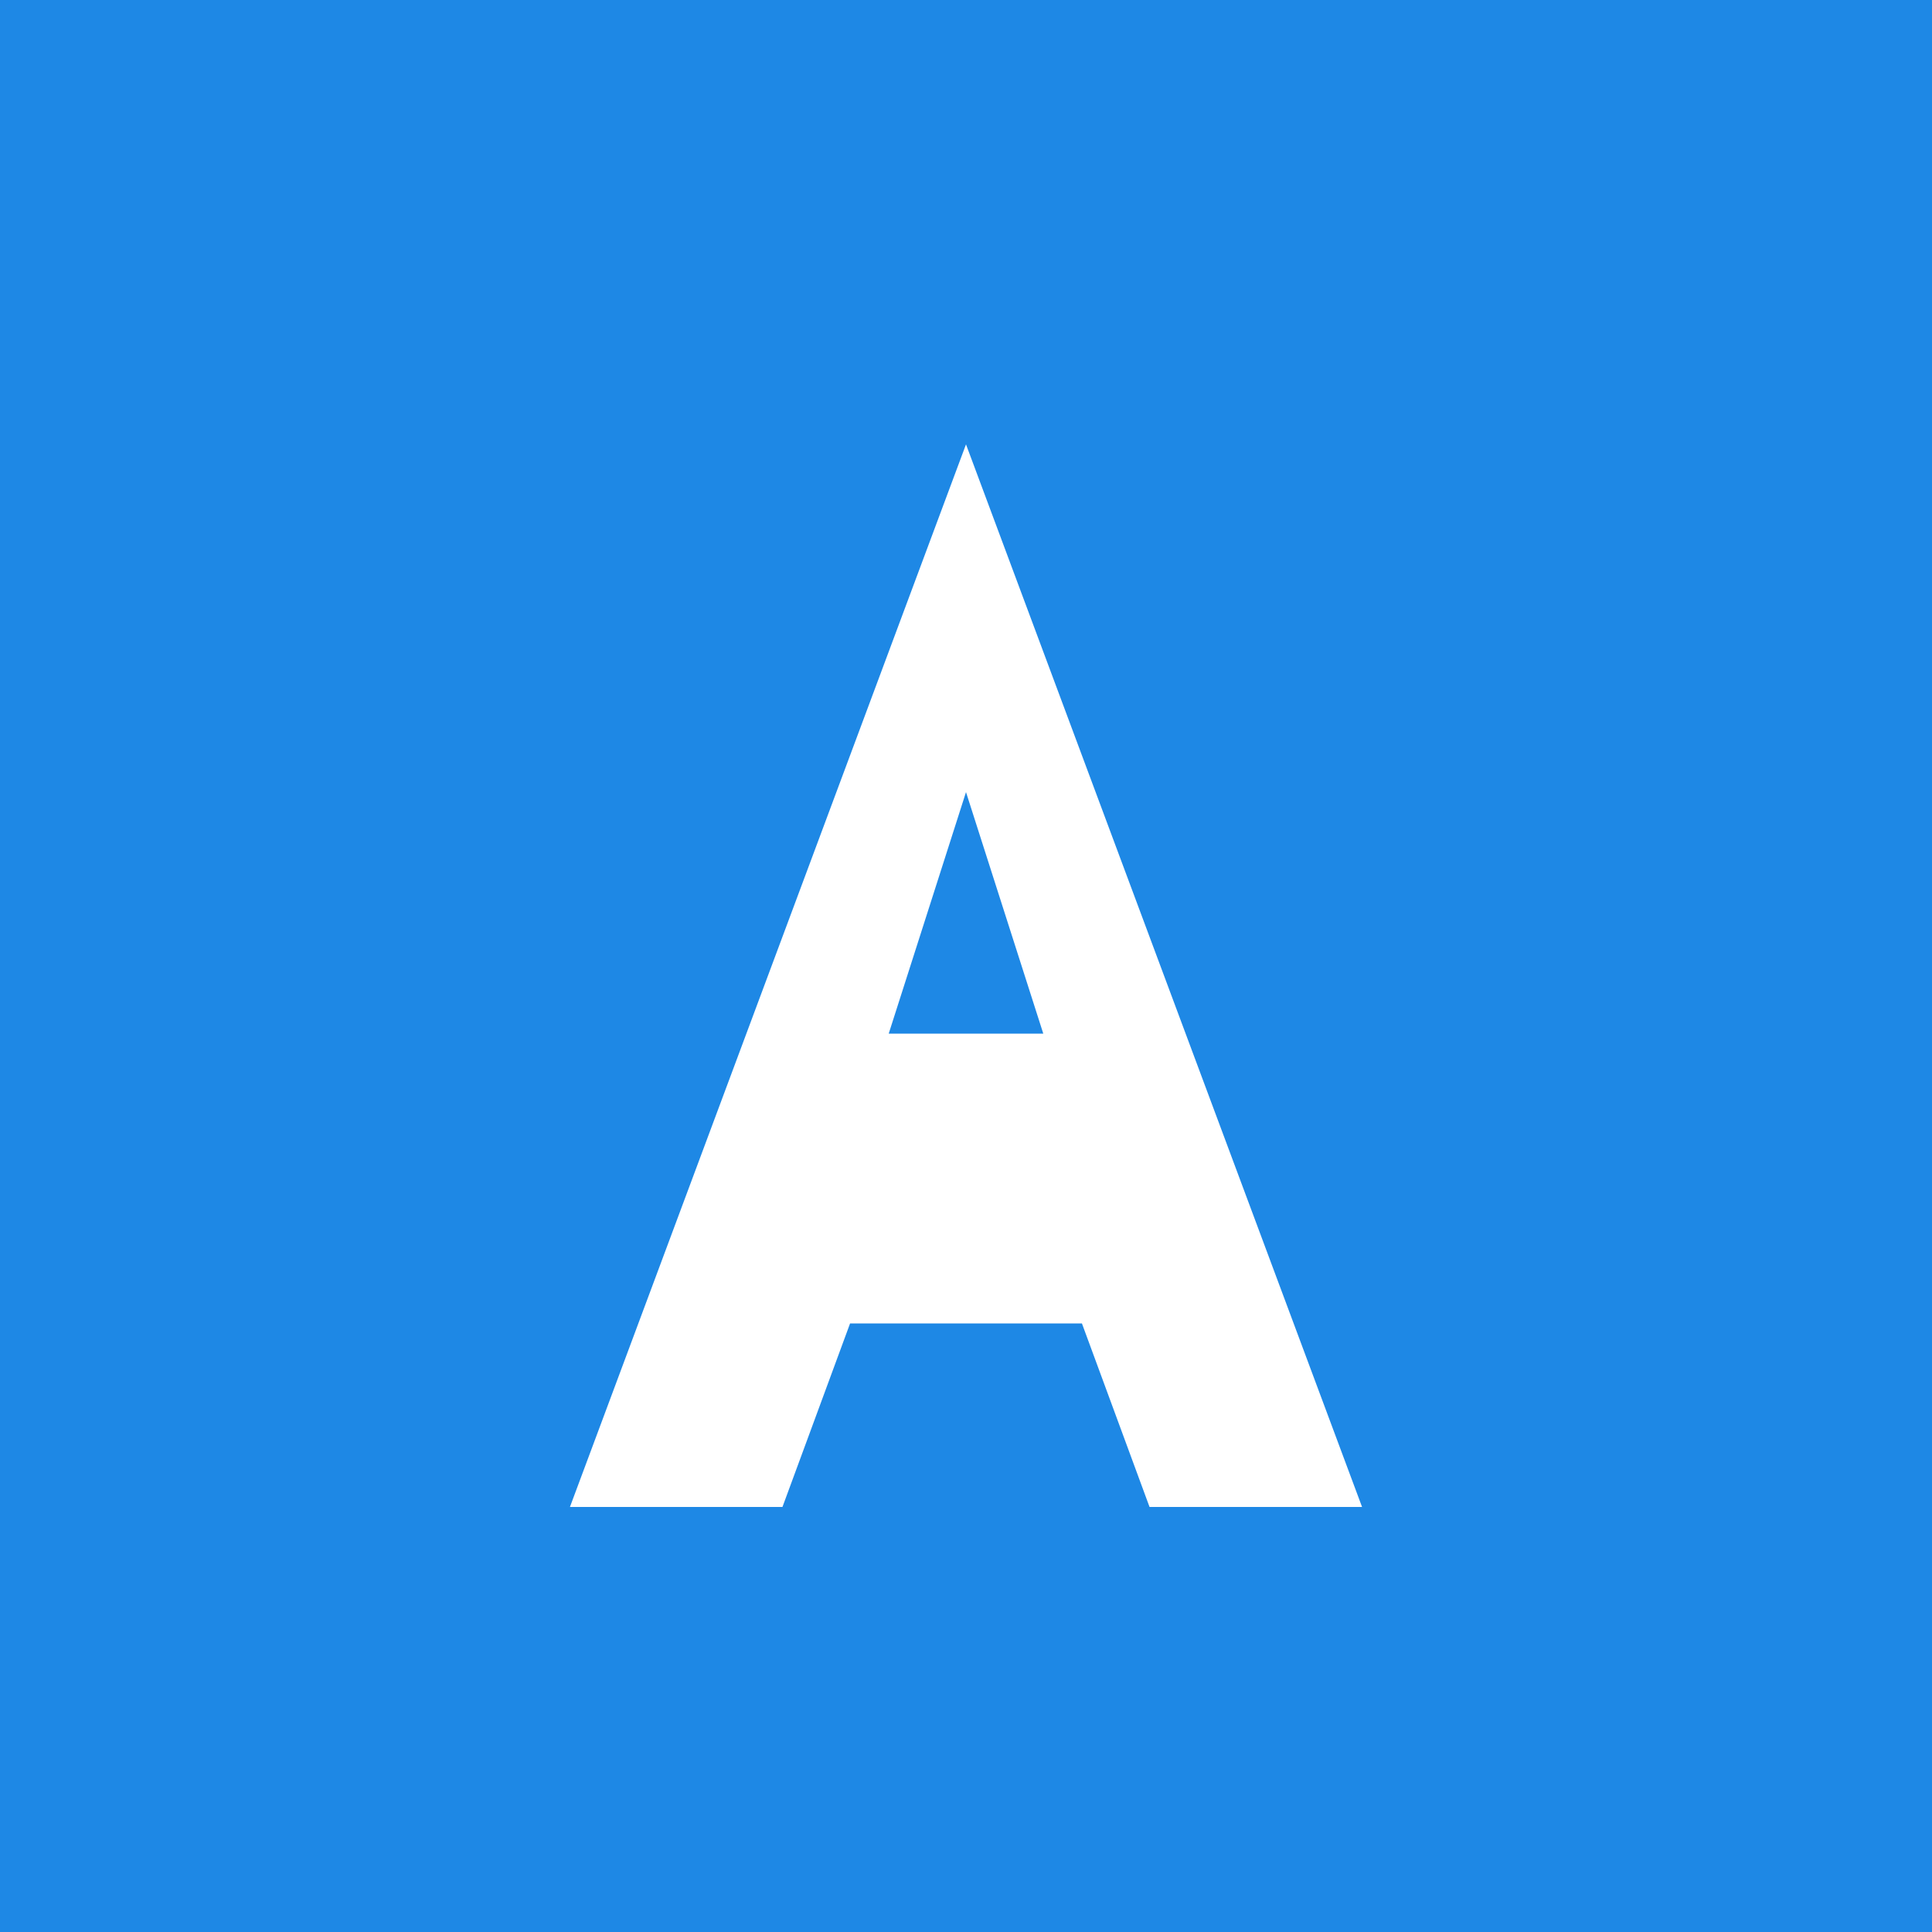
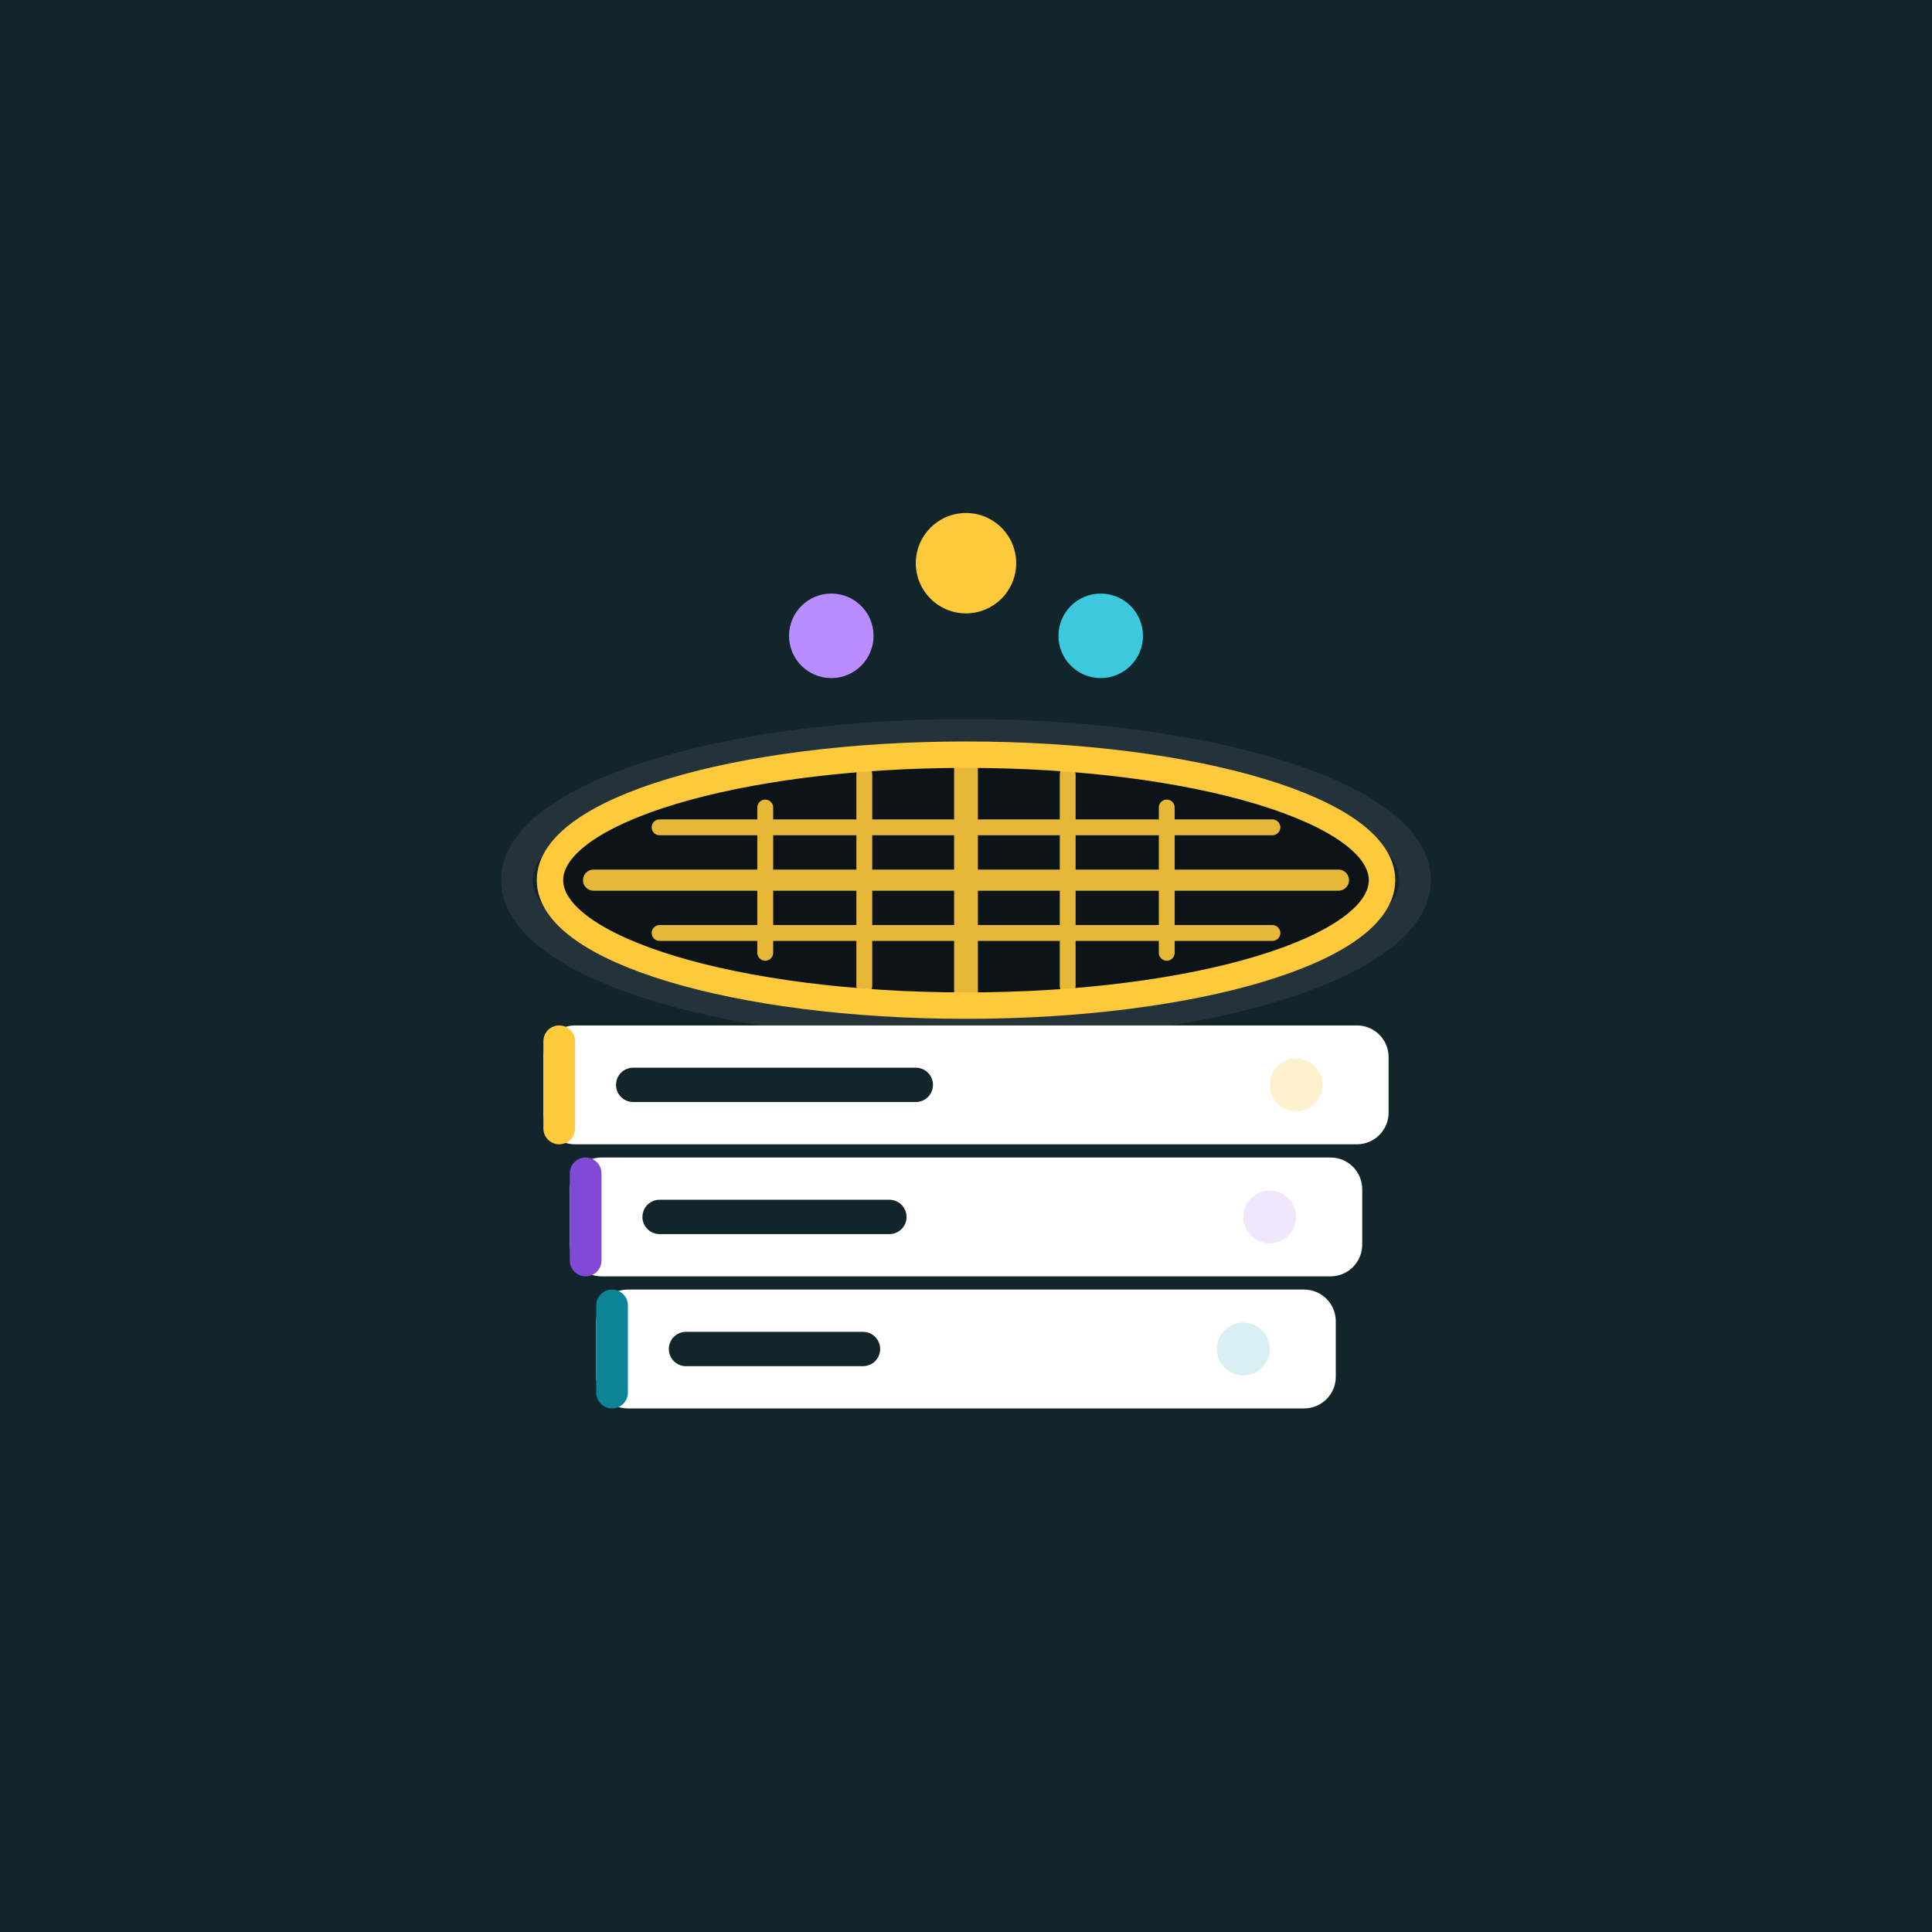
- <svg xmlns="http://www.w3.org/2000/svg" viewBox="0 0 200 200">
-   <rect width="200" height="200" fill="#1E88E5" />
-   <path d="M100 46l41 110h-22l-7-19H88l-7 19H59z M100 82l-8 25h16z" fill="#FFFFFF" fill-rule="evenodd" />
+ <svg xmlns="http://www.w3.org/2000/svg" viewBox="0 0 512 512">
+   <rect width="512" height="512" fill="#12252B" />
+   <g transform="translate(256, 256) scale(0.35) translate(-512, -470)">
+     <circle cx="410" cy="220" r="32" fill="#B98CFF" />
+     <circle cx="512" cy="165" r="38" fill="#FFC93C" />
+     <circle cx="614" cy="220" r="32" fill="#3CC8DD" />
+     <ellipse cx="512" cy="405" rx="340" ry="110" fill="#12252B" stroke="#243339" stroke-width="24" />
+     <ellipse cx="512" cy="405" rx="315" ry="95" fill="#0C1417" stroke="#FFC93C" stroke-width="20" />
+     <g stroke="#FFC93C" stroke-width="12" stroke-linecap="round" opacity="0.9">
+       <line x1="230" y1="405" x2="794" y2="405" stroke-width="16" />
+       <line x1="280" y1="365" x2="744" y2="365" />
+       <line x1="280" y1="445" x2="744" y2="445" />
+       <line x1="360" y1="350" x2="360" y2="460" />
+       <line x1="435" y1="325" x2="435" y2="485" />
+       <line x1="512" y1="315" x2="512" y2="495" stroke-width="18" />
+       <line x1="589" y1="325" x2="589" y2="485" />
+       <line x1="664" y1="350" x2="664" y2="460" />
+     </g>
+     <g transform="translate(232, 715)">
+       <rect x="0" y="0" width="560" height="90" rx="24" fill="#FFFFFF" />
+       <rect x="0" y="0" width="24" height="90" rx="12" fill="#0C8397" />
+       <rect x="55" y="32" width="160" height="26" rx="13" fill="#12252B" />
+       <circle cx="490" cy="45" r="20" fill="#D8F0F4" />
+     </g>
+     <g transform="translate(212, 615)">
+       <rect x="0" y="0" width="600" height="90" rx="24" fill="#FFFFFF" />
+       <rect x="0" y="0" width="24" height="90" rx="12" fill="#8248D6" />
+       <rect x="55" y="32" width="200" height="26" rx="13" fill="#12252B" />
+       <circle cx="530" cy="45" r="20" fill="#F0E7FC" />
+     </g>
+     <g transform="translate(192, 515)">
+       <rect x="0" y="0" width="640" height="90" rx="24" fill="#FFFFFF" />
+       <rect x="0" y="0" width="24" height="90" rx="12" fill="#FFC93C" />
+       <rect x="55" y="32" width="240" height="26" rx="13" fill="#12252B" />
+       <circle cx="570" cy="45" r="20" fill="#FFF0CE" />
+     </g>
+   </g>
</svg>
